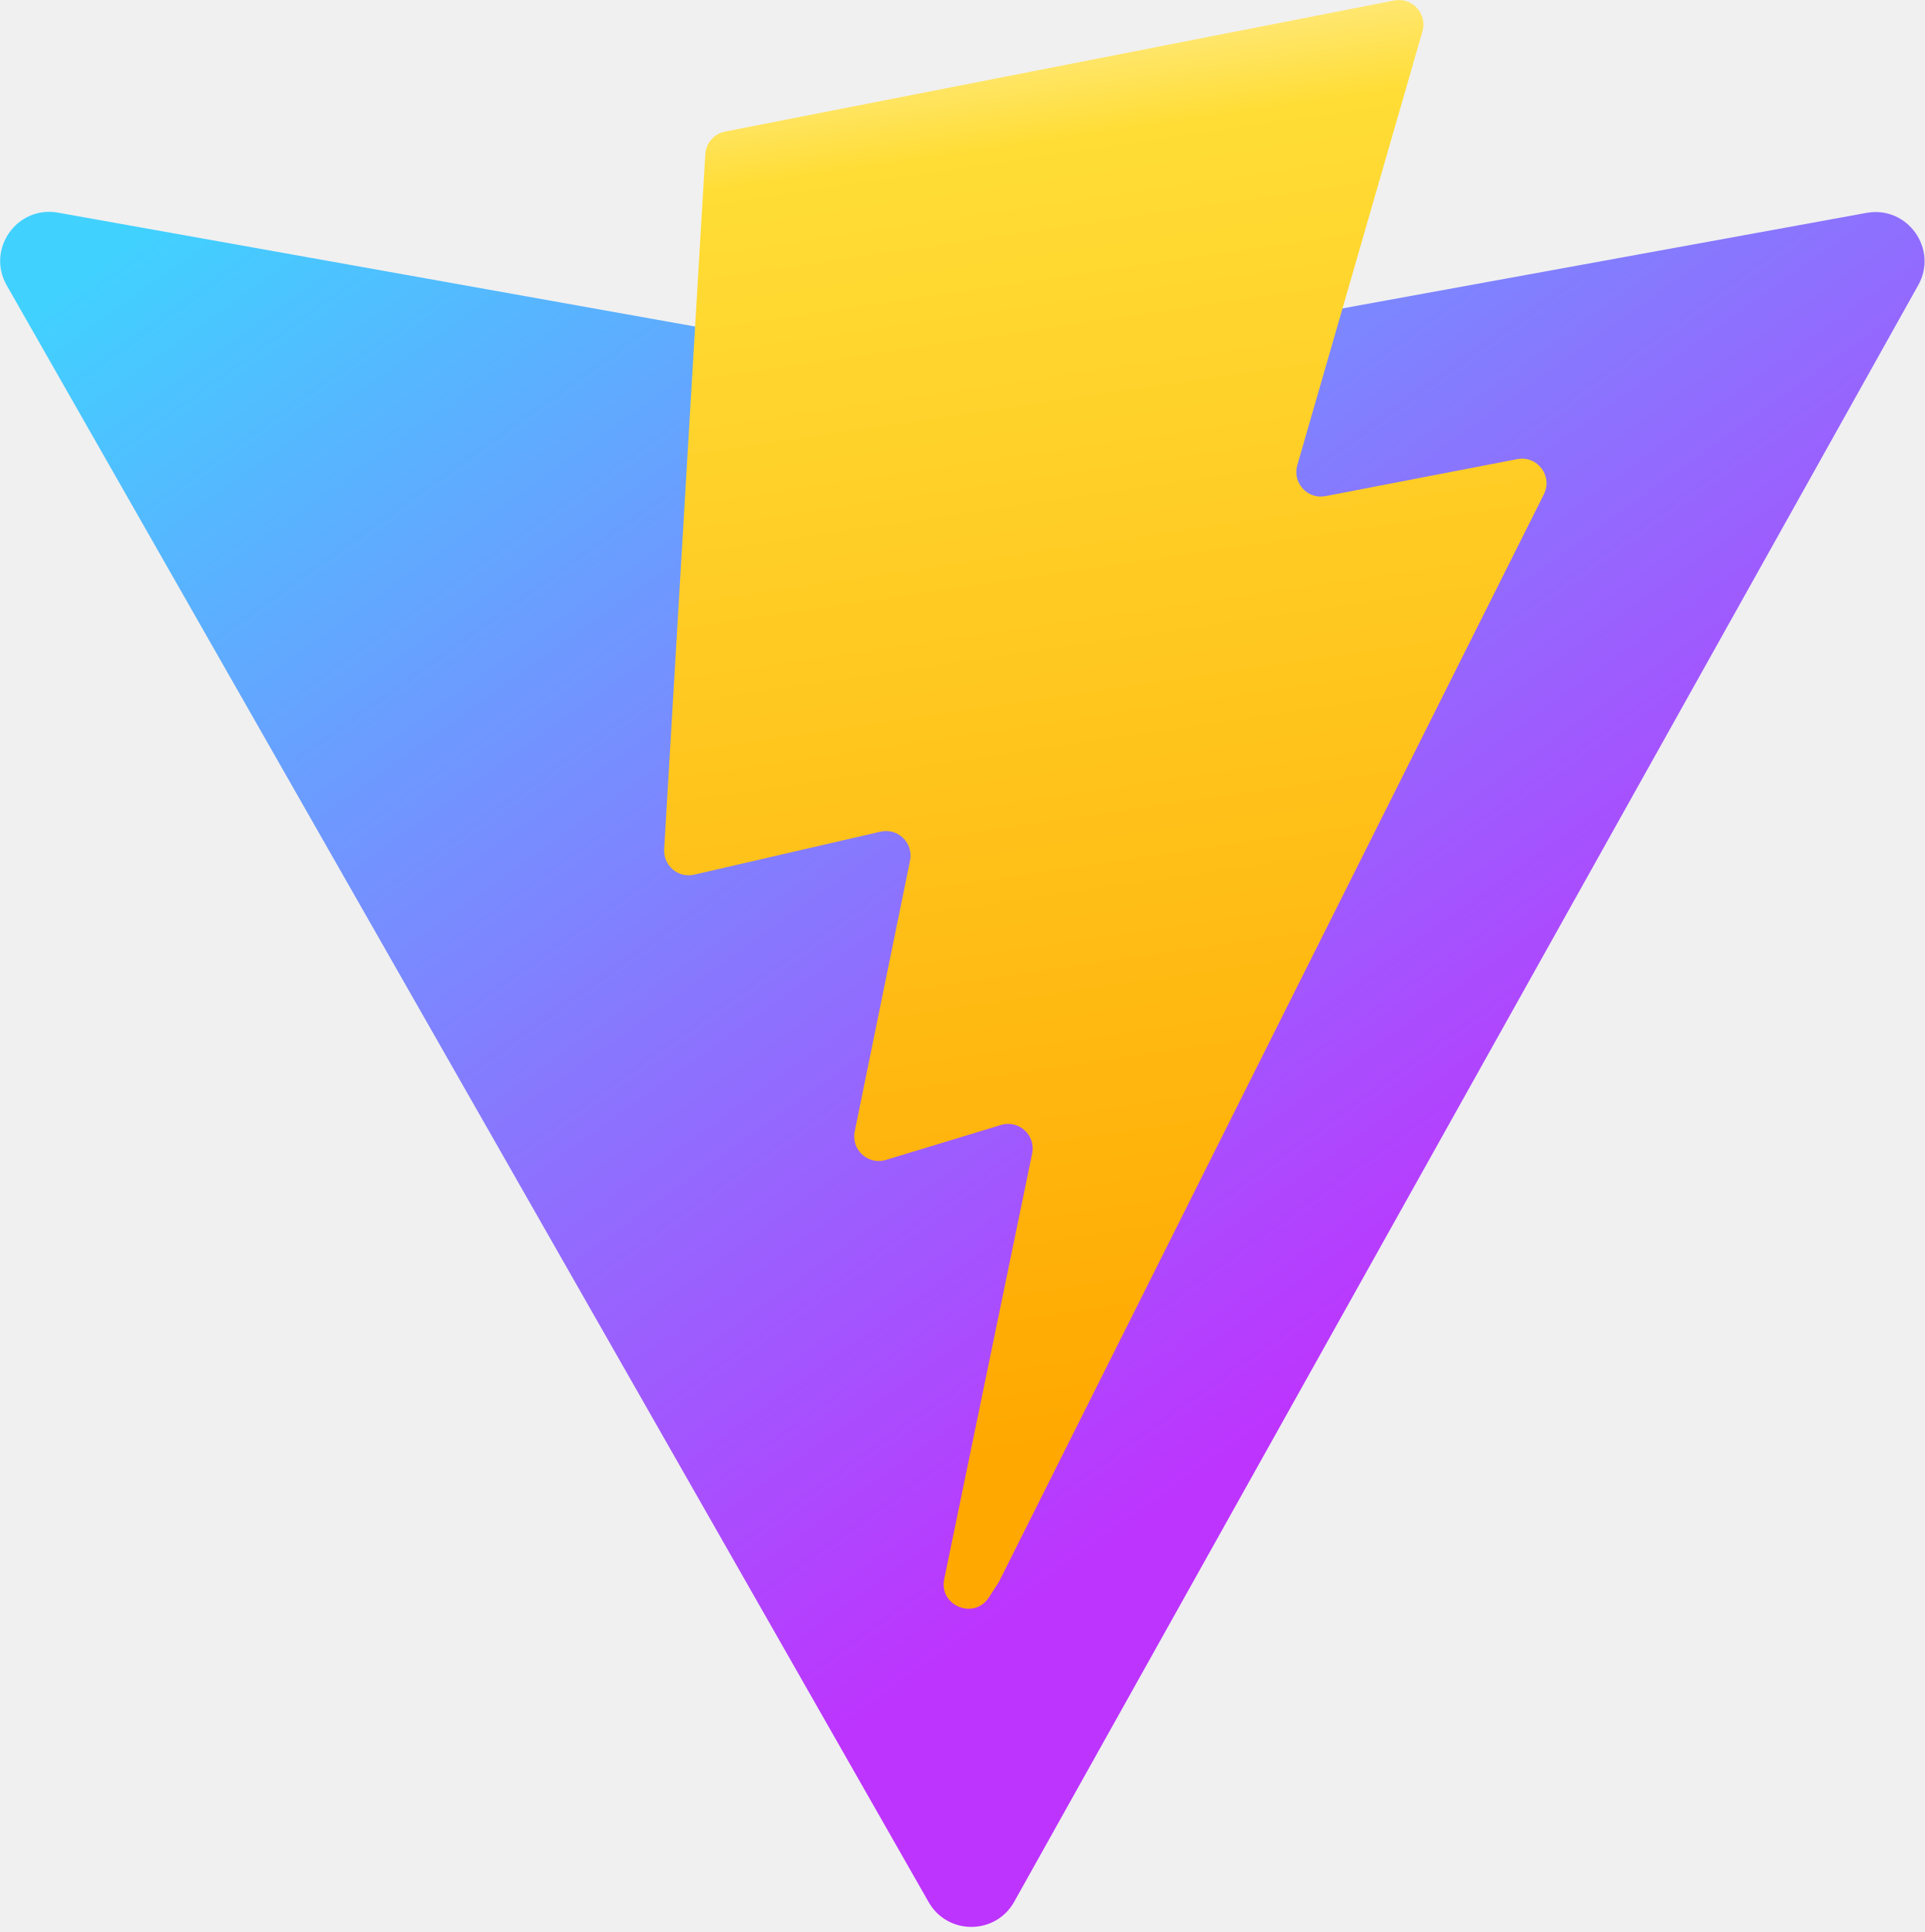
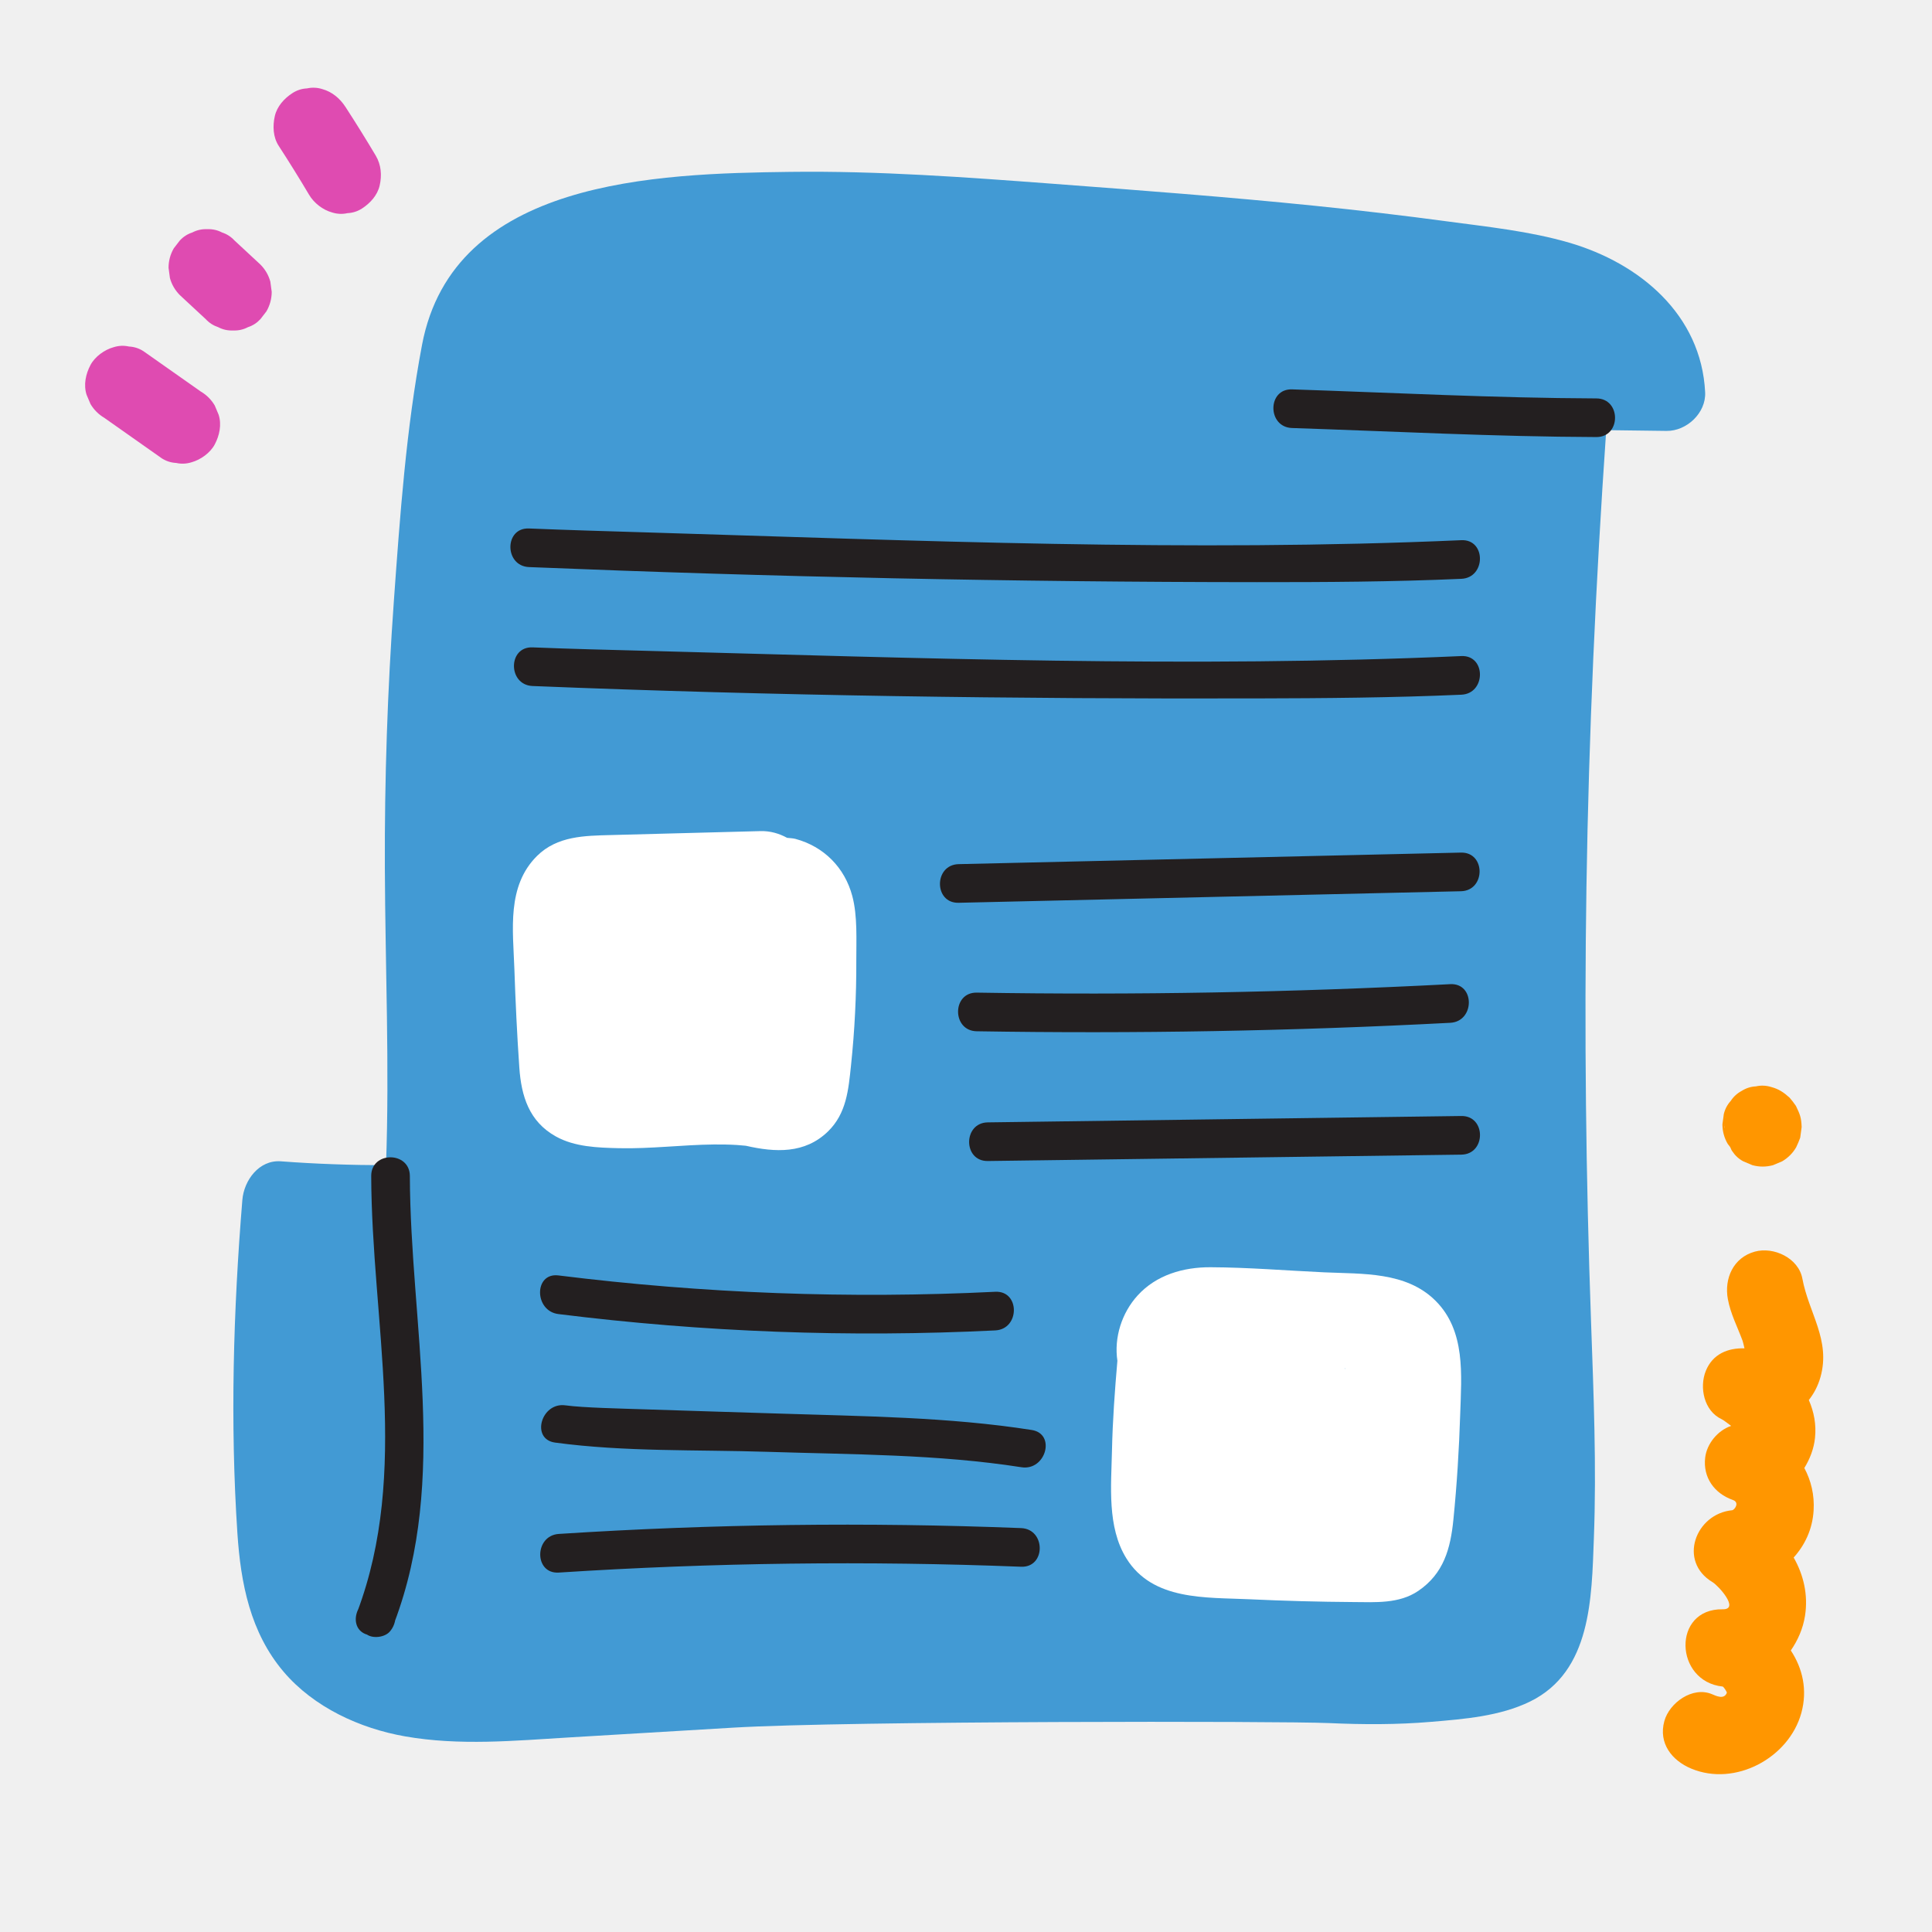
- <svg xmlns="http://www.w3.org/2000/svg" aria-hidden="true" role="img" class="iconify iconify--logos" width="31.88" height="32" preserveAspectRatio="xMidYMid meet" viewBox="0 0 256 257">
-   <defs>
-     <linearGradient id="IconifyId1813088fe1fbc01fb466" x1="-.828%" x2="57.636%" y1="7.652%" y2="78.411%">
-       <stop offset="0%" stop-color="#41D1FF" />
-       <stop offset="100%" stop-color="#BD34FE" />
-     </linearGradient>
-     <linearGradient id="IconifyId1813088fe1fbc01fb467" x1="43.376%" x2="50.316%" y1="2.242%" y2="89.03%">
-       <stop offset="0%" stop-color="#FFEA83" />
-       <stop offset="8.333%" stop-color="#FFDD35" />
-       <stop offset="100%" stop-color="#FFA800" />
-     </linearGradient>
-   </defs>
-   <path fill="url(#IconifyId1813088fe1fbc01fb466)" d="M255.153 37.938L134.897 252.976c-2.483 4.44-8.862 4.466-11.382.048L.875 37.958c-2.746-4.814 1.371-10.646 6.827-9.67l120.385 21.517a6.537 6.537 0 0 0 2.322-.004l117.867-21.483c5.438-.991 9.574 4.796 6.877 9.62Z" />
-   <path fill="url(#IconifyId1813088fe1fbc01fb467)" d="M185.432.063L96.44 17.501a3.268 3.268 0 0 0-2.634 3.014l-5.474 92.456a3.268 3.268 0 0 0 3.997 3.378l24.777-5.718c2.318-.535 4.413 1.507 3.936 3.838l-7.361 36.047c-.495 2.426 1.782 4.5 4.151 3.78l15.304-4.649c2.372-.72 4.652 1.36 4.15 3.788l-11.698 56.621c-.732 3.542 3.979 5.473 5.943 2.437l1.313-2.028l72.516-144.72c1.215-2.423-.88-5.186-3.54-4.672l-25.505 4.922c-2.396.462-4.435-1.77-3.759-4.114l16.646-57.705c.677-2.35-1.37-4.583-3.769-4.113Z" />
+ <svg xmlns="http://www.w3.org/2000/svg" viewBox="0 0 50 50" width="50px" height="50px">
+   <path fill="#429ad4" d="M40.609,6.28c-1.024-0.298-2.106-0.409-3.16-0.551c-1.144-0.154-2.29-0.288-3.438-0.405 c-2.241-0.228-4.488-0.397-6.734-0.566c-2.272-0.171-4.548-0.339-6.827-0.31c-3.463,0.044-8.718,0.193-9.528,4.478 c-0.411,2.173-0.571,4.428-0.729,6.631c-0.165,2.299-0.242,4.604-0.233,6.909c0.01,2.552,0.123,5.131,0.03,7.69 c-0.906-0.003-1.812-0.032-2.718-0.101c-0.57-0.044-0.959,0.495-1,1c-0.234,2.861-0.318,5.76-0.128,8.627 c0.086,1.295,0.333,2.567,1.196,3.583c0.781,0.919,1.973,1.467,3.143,1.672c1.411,0.248,2.838,0.112,4.256,0.027 c1.414-0.084,2.829-0.169,4.243-0.253c2.963-0.176,14.227-0.171,15.408-0.118c0.882,0.04,1.768,0.043,2.648-0.032 c0.854-0.072,1.779-0.144,2.559-0.525c1.591-0.778,1.594-2.689,1.652-4.22c0.071-1.871-0.007-3.743-0.073-5.613 C41.042,30.457,41,26.708,41.057,22.96c0.06-3.947,0.24-7.89,0.512-11.828c0.52,0.007,1.04,0.013,1.56,0.02 c0.521,0.007,1.026-0.464,1-1C44.03,8.143,42.435,6.812,40.609,6.28z" />
+   <path fill="#fff" d="M20.584,21.71c-0.072-0.019-0.143-0.017-0.214-0.027c-0.205-0.112-0.436-0.181-0.692-0.174 c-0.898,0.024-1.796,0.047-2.694,0.071c-0.39,0.01-0.781,0.021-1.171,0.031c-0.682,0.018-1.39,0.022-1.914,0.54 c-0.788,0.781-0.622,1.915-0.587,2.924c0.029,0.851,0.069,1.703,0.128,2.553c0.051,0.735,0.25,1.396,0.945,1.783 c0.49,0.273,1.086,0.291,1.634,0.304c0.819,0.019,1.635-0.087,2.454-0.096c0.198-0.002,0.397,0.001,0.595,0.013 c0.079,0.005,0.157,0.014,0.236,0.02c0.004,0.001,0.004,0.001,0.008,0.002c0.749,0.171,1.518,0.211,2.117-0.373 c0.48-0.468,0.529-1.082,0.595-1.707c0.047-0.45,0.083-0.901,0.105-1.353c0.023-0.452,0.034-0.905,0.032-1.357 c-0.002-0.535,0.035-1.154-0.103-1.673C21.862,22.452,21.32,21.907,20.584,21.71z" />
+   <path fill="#fff" d="M37.15,33.662c-0.76-0.756-1.887-0.689-2.876-0.734c-0.979-0.045-1.966-0.128-2.946-0.132 c-0.702-0.003-1.401,0.198-1.885,0.729c-0.413,0.453-0.615,1.092-0.525,1.692c-0.067,0.772-0.123,1.544-0.14,2.319 c-0.02,0.915-0.13,1.981,0.371,2.792c0.68,1.102,2.059,1.008,3.19,1.061c0.897,0.042,1.794,0.066,2.692,0.072 c0.565,0.004,1.178,0.047,1.67-0.286c0.664-0.45,0.838-1.097,0.913-1.85c0.091-0.907,0.147-1.818,0.176-2.729 C37.822,35.584,37.935,34.443,37.15,33.662z M34.809,35.416c0,0.007,0,0.014,0,0.021C34.795,35.401,34.797,35.394,34.809,35.416z" />
+   <path fill="#231f20" d="M9.607,30.434c0.011,3.756,1.008,7.653-0.363,11.287c-0.084,0.223,0.062,0.439,0.23,0.565 c0.005,0.003,0.009,0.007,0.014,0.01c0.16,0.12,0.479,0.079,0.606-0.078c0.005-0.006,0.009-0.012,0.014-0.017 c0.209-0.259,0.189-0.766-0.221-0.836c-0.017-0.003-0.034-0.006-0.052-0.009c-0.629-0.106-0.9,0.857-0.266,0.964 c0.017,0.003,0.034,0.006,0.052,0.009c-0.074-0.279-0.147-0.557-0.221-0.836c-0.005,0.006-0.009,0.012-0.014,0.017 c0.202-0.026,0.404-0.052,0.606-0.078c-0.005-0.003-0.009-0.007-0.014-0.01c0.077,0.188,0.153,0.376,0.23,0.565 c1.406-3.727,0.411-7.703,0.399-11.553C10.605,29.791,9.605,29.789,9.607,30.434L9.607,30.434z" />
+   <path fill="#231f20" d="M33.438,11.077c2.628,0.087,5.246,0.224,7.876,0.234c0.644,0.002,0.644-0.998,0-1 c-2.63-0.01-5.248-0.147-7.876-0.234C32.794,10.056,32.795,11.056,33.438,11.077L33.438,11.077z" />
+   <path fill="#231f20" d="M13.783,17.754c6.234,0.253,12.488,0.336,18.727,0.321c1.77-0.004,3.541-0.018,5.309-0.096 c0.641-0.028,0.644-1.029,0-1c-6.994,0.31-14.036,0.052-21.031-0.134c-1.002-0.027-2.004-0.05-3.005-0.091 C13.14,16.728,13.141,17.728,13.783,17.754L13.783,17.754z" />
+   <path fill="#231f20" d="M13.691,14.676c6.273,0.256,12.562,0.387,18.84,0.39c1.763,0.001,3.527-0.008,5.288-0.086 c0.641-0.028,0.644-1.029,0-1c-7.028,0.311-14.108,0.01-21.135-0.203c-0.998-0.03-1.995-0.059-2.993-0.1 C13.048,13.649,13.049,14.649,13.691,14.676L13.691,14.676z" />
+   <path fill="#231f20" d="M24.809,23.364c4.333-0.1,8.667-0.199,13-0.299c0.642-0.015,0.645-1.015,0-1 c-4.333,0.1-8.667,0.199-13,0.299C24.166,22.379,24.164,23.379,24.809,23.364L24.809,23.364z" />
+   <path fill="#231f20" d="M25.277,26.689c4.087,0.067,8.174-0.005,12.255-0.219c0.64-0.033,0.644-1.034,0-1 c-4.082,0.213-8.169,0.286-12.255,0.219C24.634,25.679,24.634,26.679,25.277,26.689L25.277,26.689z" />
+   <path fill="#231f20" d="M25.564,30.047c4.085-0.055,8.17-0.11,12.255-0.165c0.643-0.009,0.645-1.009,0-1 c-4.085,0.055-8.17,0.11-12.255,0.165C24.921,29.056,24.919,30.056,25.564,30.047L25.564,30.047z" />
+   <path fill="#231f20" d="M14.452,34.008c3.75,0.468,7.53,0.609,11.305,0.423c0.641-0.032,0.644-1.032,0-1 c-3.774,0.186-7.555,0.044-11.305-0.423C13.815,32.929,13.821,33.93,14.452,34.008L14.452,34.008z" />
+   <path fill="#231f20" d="M14.366,37.334c1.805,0.244,3.676,0.18,5.493,0.239c2.179,0.07,4.417,0.061,6.576,0.399 c0.63,0.099,0.901-0.865,0.266-0.964c-2.153-0.338-4.369-0.354-6.543-0.425c-1.153-0.038-2.306-0.069-3.459-0.109 c-0.638-0.022-1.595-0.04-2.068-0.104C14.003,36.285,13.731,37.248,14.366,37.334L14.366,37.334z" />
+   <path fill="#231f20" d="M14.462,40.698c3.983-0.257,7.976-0.308,11.964-0.151c0.644,0.025,0.642-0.975,0-1 c-3.988-0.157-7.981-0.106-11.964,0.151C13.823,39.74,13.819,40.74,14.462,40.698L14.462,40.698z" />
+   <path fill="#ff9600" d="M46.645,33.09c-0.098-0.531-0.742-0.833-1.23-0.698c-0.558,0.153-0.797,0.697-0.698,1.23 c0.071,0.384,0.248,0.716,0.382,1.08c0.01,0.027,0.029,0.112,0.048,0.193c-0.427-0.013-0.824,0.145-1.001,0.584 c-0.171,0.425-0.049,1.036,0.409,1.249c0.05,0.023,0.152,0.104,0.247,0.174c-0.352,0.119-0.63,0.465-0.672,0.82 c-0.061,0.514,0.235,0.927,0.716,1.097c0.187,0.066,0.042,0.26-0.018,0.266c-0.947,0.09-1.412,1.322-0.505,1.863 c0.147,0.087,0.71,0.707,0.26,0.7c-1.313-0.02-1.253,1.868,0,2c0.021,0.002,0.116,0.141,0.107,0.163 c-0.072,0.183-0.281,0.077-0.387,0.033c-0.499-0.208-1.1,0.224-1.23,0.698c-0.158,0.576,0.198,1.022,0.698,1.23 c1.136,0.473,2.526-0.276,2.847-1.439c0.166-0.602,0.03-1.162-0.272-1.619c0.183-0.265,0.316-0.568,0.368-0.899 c0.084-0.542-0.038-1.058-0.294-1.506c0.29-0.323,0.486-0.73,0.516-1.216c0.025-0.404-0.066-0.776-0.24-1.101 c0.145-0.236,0.247-0.5,0.276-0.779c0.037-0.348-0.028-0.679-0.16-0.98c0.129-0.164,0.235-0.357,0.303-0.599 C47.381,34.678,46.81,33.982,46.645,33.09z" />
+   <path fill="#ff9600" d="M44.772,29.679c0.024,0.037,0.031,0.084,0.061,0.117c0.071,0.109,0.164,0.195,0.281,0.258 c0.08,0.034,0.159,0.067,0.239,0.101c0.177,0.048,0.354,0.048,0.532,0c0.08-0.034,0.159-0.067,0.239-0.101 c0.15-0.089,0.27-0.208,0.359-0.359c0.038-0.081,0.075-0.162,0.104-0.246c0.001-0.002,0.001-0.005,0.002-0.007 c0-0.002,0.001-0.003,0.001-0.005c0.012-0.089,0.024-0.177,0.036-0.266c0-0.003,0.001-0.007,0-0.01 c-0.009-0.24-0.042-0.319-0.143-0.531c-0.002-0.005-0.005-0.01-0.008-0.014c-0.049-0.072-0.102-0.142-0.16-0.207 c-0.002-0.002-0.003-0.004-0.005-0.005c-0.145-0.131-0.275-0.22-0.467-0.271c-0.133-0.042-0.266-0.048-0.399-0.018 c-0.133,0.006-0.257,0.046-0.372,0.119c-0.117,0.063-0.21,0.149-0.281,0.258c-0.088,0.097-0.148,0.21-0.179,0.34 c-0.012,0.089-0.024,0.177-0.036,0.266c0.001,0.181,0.046,0.349,0.137,0.505C44.731,29.626,44.752,29.652,44.772,29.679z M44.649,29.342c-0.008-0.06-0.016-0.119-0.024-0.179c0.004-0.03,0.008-0.06,0.012-0.089 C44.619,29.163,44.635,29.253,44.649,29.342z M44.642,29.04c0.006-0.042,0.011-0.085,0.017-0.127 c0.032-0.076,0.064-0.152,0.096-0.228C44.685,28.795,44.65,28.914,44.642,29.04z" />
+   <path fill="#df4bb1" d="M2.7,10.814c0.496,0.349,0.992,0.699,1.488,1.048c0.115,0.073,0.239,0.113,0.372,0.119 c0.133,0.03,0.266,0.024,0.399-0.018c0.232-0.064,0.483-0.243,0.598-0.46c0.123-0.232,0.184-0.513,0.101-0.771 c-0.034-0.08-0.067-0.159-0.101-0.239c-0.089-0.15-0.208-0.27-0.359-0.359C4.701,9.786,4.206,9.436,3.71,9.087 C3.595,9.014,3.471,8.974,3.338,8.968c-0.133-0.03-0.266-0.024-0.399,0.018C2.707,9.05,2.456,9.229,2.342,9.446 c-0.123,0.232-0.184,0.513-0.101,0.771c0.034,0.08,0.067,0.159,0.101,0.239C2.43,10.605,2.55,10.725,2.7,10.814L2.7,10.814z" />
+   <path fill="#df4bb1" d="M4.655,7.638c0.223,0.207,0.447,0.415,0.67,0.622c0.091,0.098,0.198,0.166,0.322,0.207 C5.766,8.53,5.894,8.558,6.032,8.553C6.17,8.558,6.298,8.53,6.417,8.467c0.124-0.04,0.231-0.109,0.322-0.207 c0.052-0.067,0.104-0.135,0.156-0.202c0.09-0.156,0.136-0.324,0.137-0.505C7.02,7.465,7.008,7.376,6.996,7.287 C6.949,7.118,6.863,6.971,6.739,6.846c-0.223-0.207-0.447-0.415-0.67-0.622C5.978,6.126,5.871,6.057,5.747,6.017 C5.628,5.954,5.499,5.926,5.362,5.931C5.224,5.926,5.096,5.954,4.976,6.017c-0.124,0.04-0.231,0.109-0.322,0.207 C4.602,6.291,4.55,6.359,4.498,6.426C4.408,6.582,4.362,6.75,4.362,6.931c0.012,0.089,0.024,0.177,0.036,0.266 C4.445,7.366,4.531,7.513,4.655,7.638L4.655,7.638z" />
+   <g>
+     <path fill="#df4bb1" d="M7.213,3.775c0.27,0.416,0.532,0.837,0.785,1.264c0.129,0.217,0.354,0.392,0.598,0.46 C8.728,5.54,8.861,5.546,8.994,5.516C9.127,5.51,9.251,5.471,9.366,5.398C9.58,5.26,9.768,5.055,9.826,4.8 c0.06-0.262,0.039-0.535-0.101-0.771C9.472,3.603,9.21,3.182,8.94,2.766c-0.141-0.217-0.344-0.39-0.598-0.46 C8.21,2.264,8.077,2.259,7.944,2.288C7.811,2.294,7.687,2.334,7.572,2.407C7.358,2.545,7.17,2.75,7.112,3.005 C7.054,3.26,7.066,3.549,7.213,3.775L7.213,3.775z" />
+   </g>
</svg>
